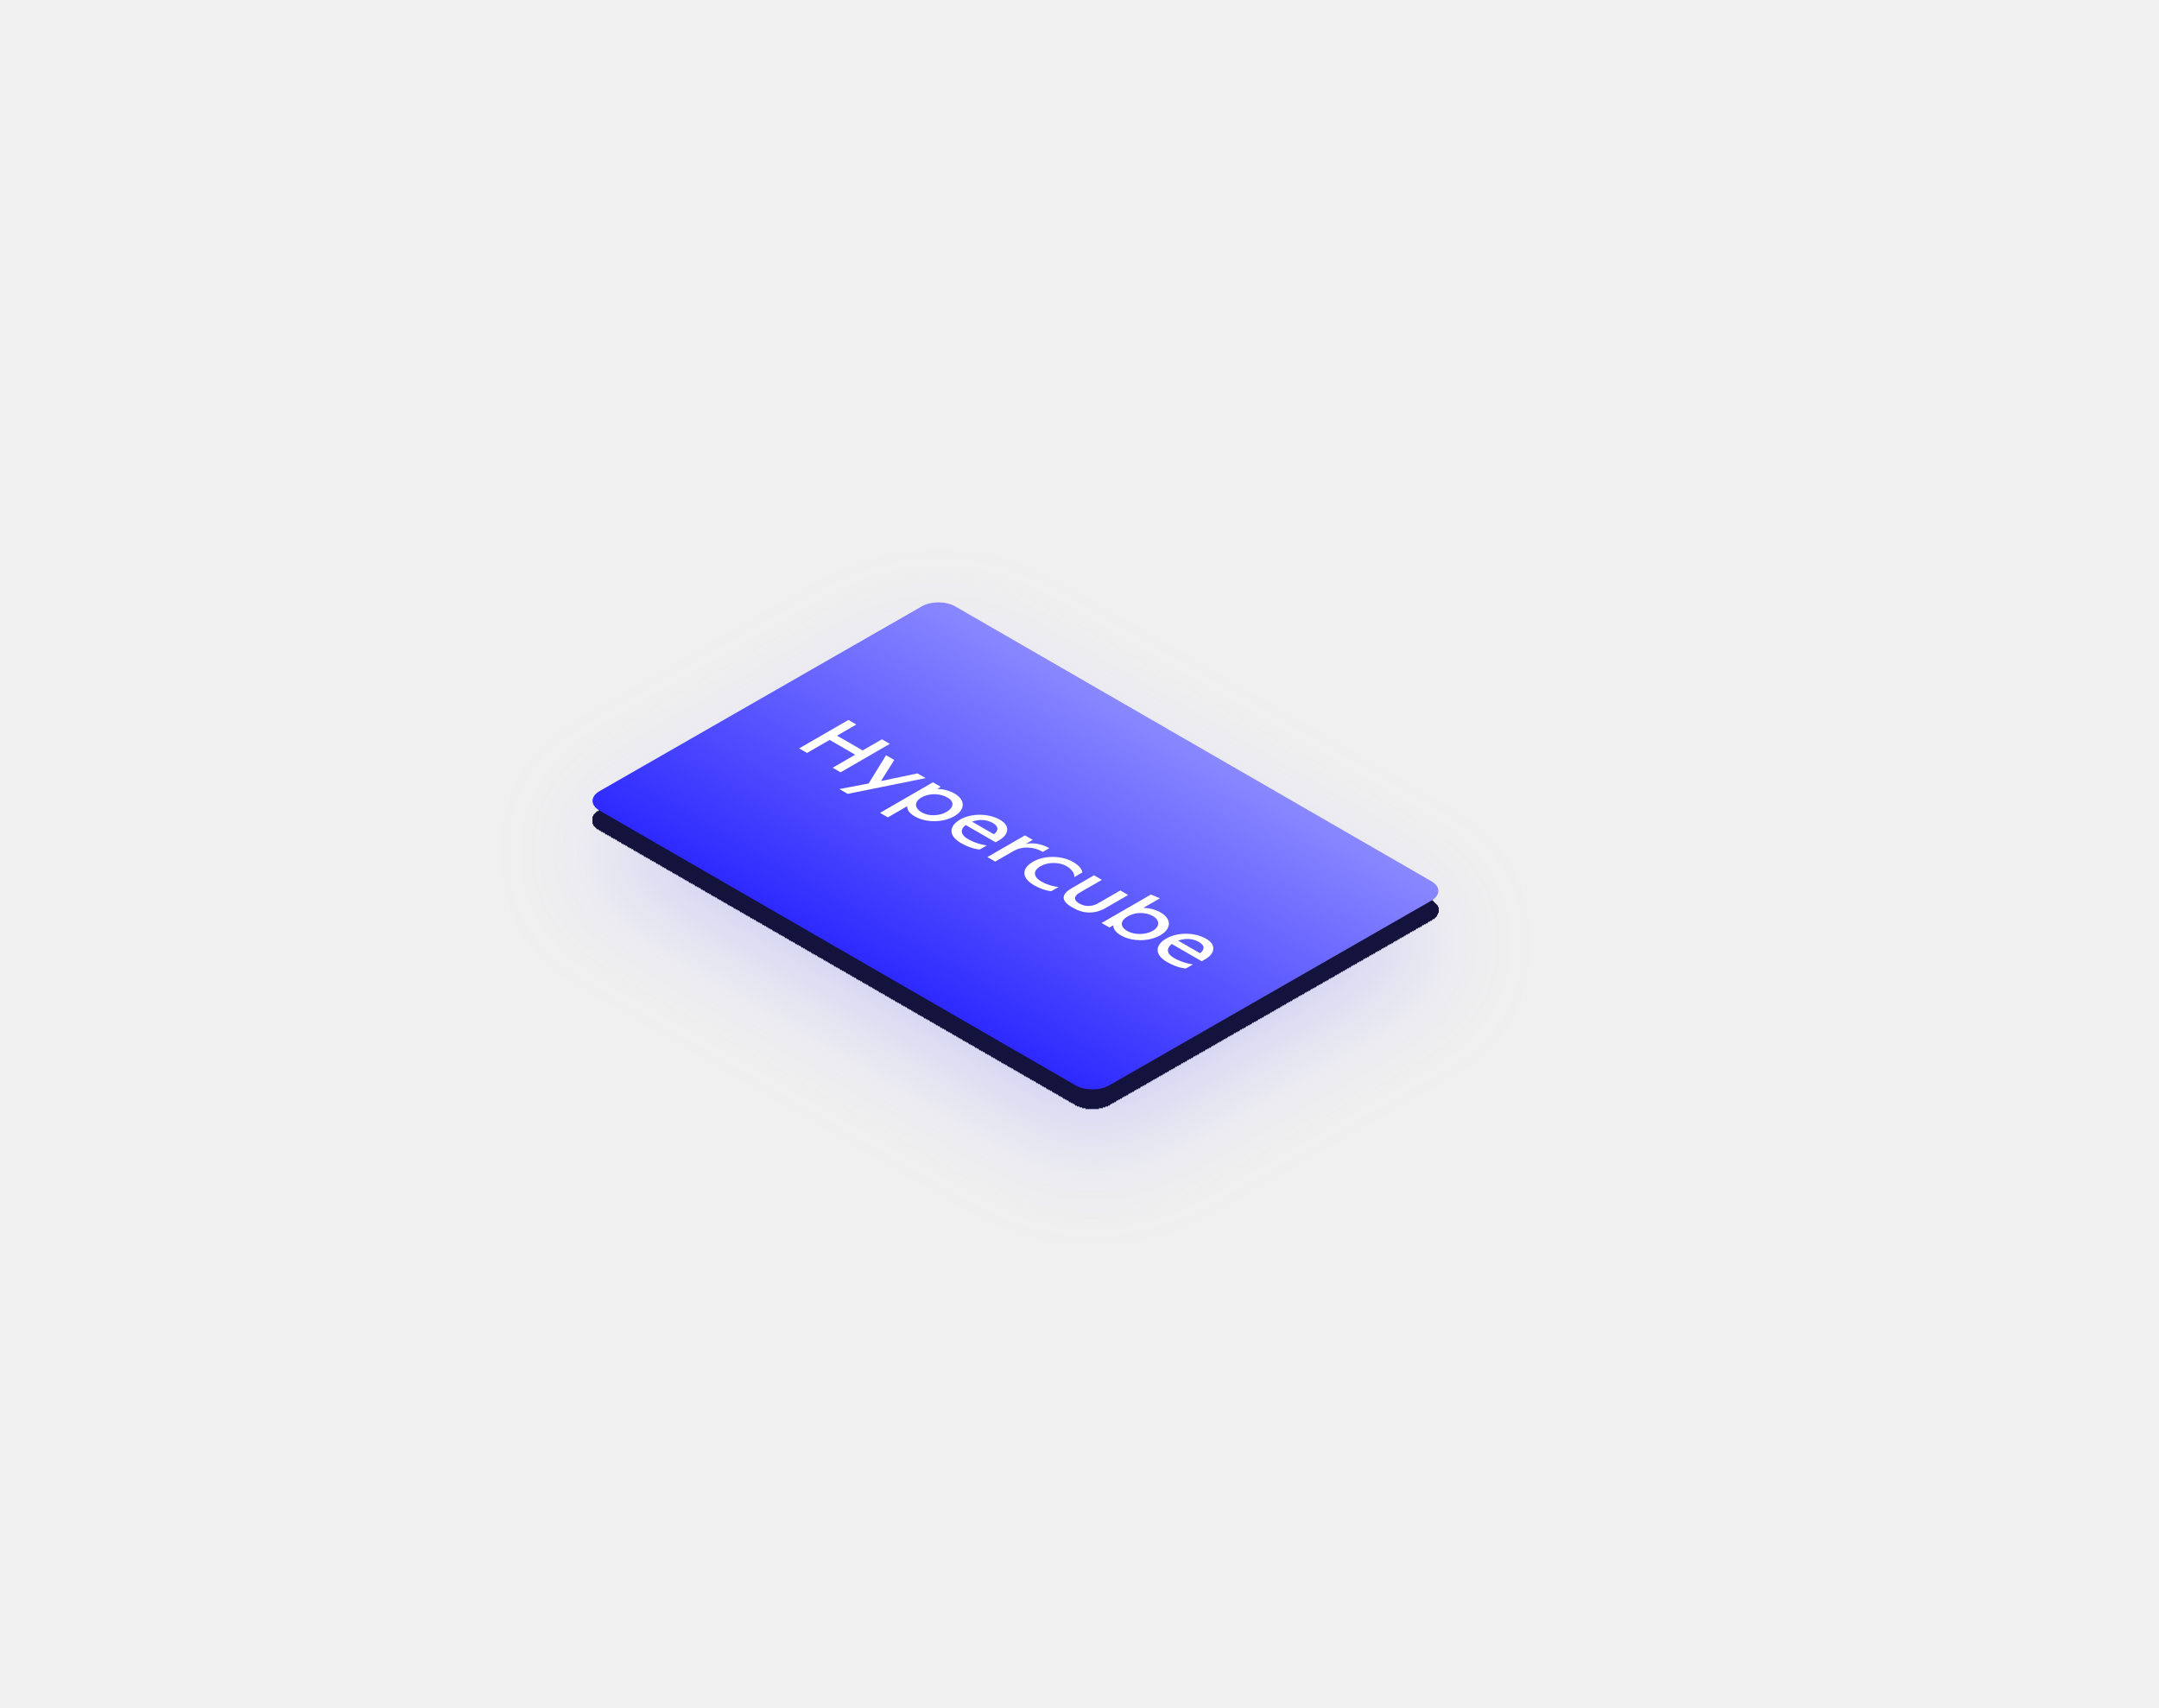
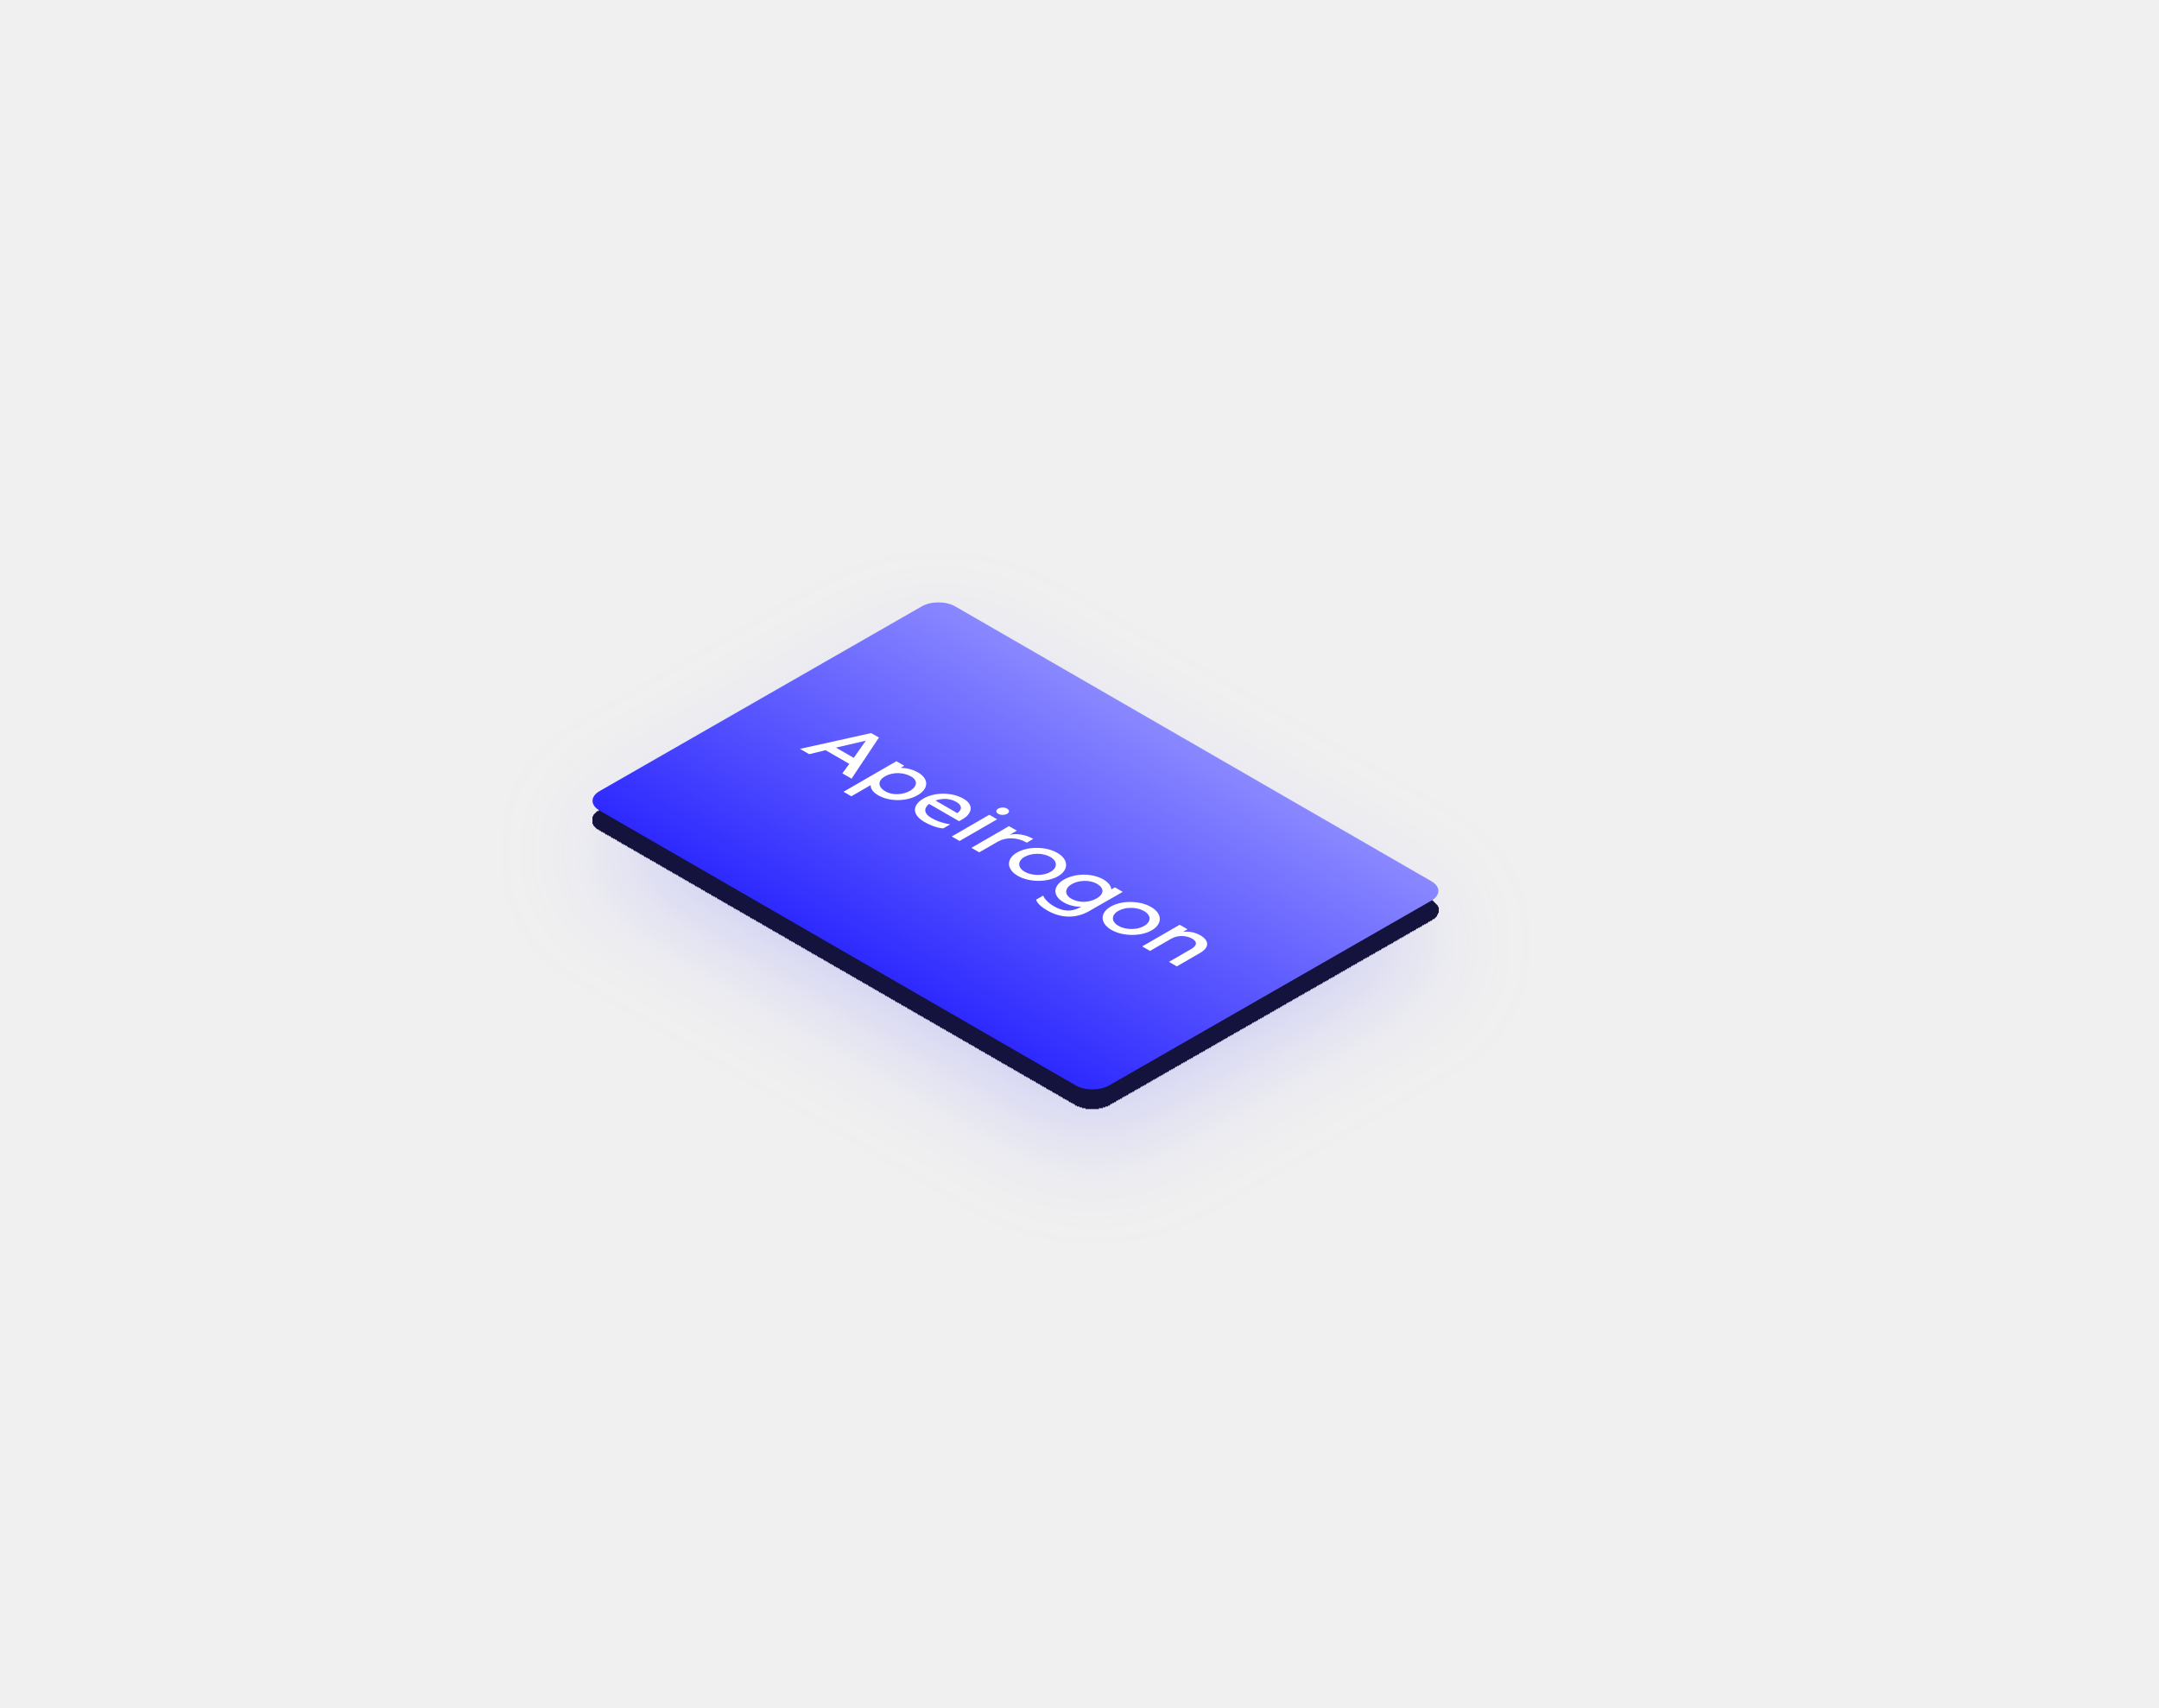
<svg xmlns="http://www.w3.org/2000/svg" width="670" height="530" viewBox="0 0 670 530" fill="none">
  <g filter="url(#filter0_dd)">
    <path d="M444.197 279.527C447.083 277.872 447.091 275.178 444.214 273.517L296.431 188.202C293.568 186.549 288.929 186.545 286.056 188.192L186.054 245.539C183.168 247.194 183.16 249.888 186.037 251.549L333.819 336.863C336.682 338.516 341.322 338.521 344.195 336.873L444.197 279.527Z" fill="url(#paint0_linear)" />
  </g>
-   <path d="M273.687 229.453L267.697 232.911L259.748 228.322L265.738 224.864L263.284 223.448L247.995 232.274L250.449 233.691L257.452 229.648L265.4 234.237L258.397 238.28L260.852 239.697L276.141 230.87L273.687 229.453ZM260.491 244.896L263.081 246.391L287.264 241.503L284.719 240.034L273.393 242.413L277.514 235.874L274.97 234.406L269.565 243.167L260.491 244.896ZM273.099 252.279L275.531 253.683L281.543 250.212C281.476 251.135 281.971 252.279 283.885 253.384C287.443 255.437 292.712 255.307 296.112 253.345C299.512 251.382 299.76 248.327 296.202 246.273C294.513 245.298 292.441 244.856 290.82 244.856L291.946 244.206L289.514 242.802L273.099 252.279ZM286.092 252.162C283.907 250.901 283.457 248.951 285.979 247.495C288.523 246.026 291.901 246.286 294.085 247.547C296.269 248.808 295.954 250.706 293.747 251.98C291.541 253.254 288.276 253.423 286.092 252.162ZM298.203 261.649C301.603 263.612 304.058 263.651 304.058 263.651L306.242 262.39C306.219 262.377 303.269 262.078 300.41 260.427C297.775 258.907 298.135 257.243 299.667 256.047L308.966 261.415L310.092 260.765C312.907 259.141 313.74 256.398 310.362 254.448C306.76 252.368 301.423 252.355 297.933 254.37C294.578 256.307 294.105 259.284 298.203 261.649ZM301.671 255.02C302.706 254.578 305.521 253.941 308.066 255.41C310.61 256.879 309.236 258.348 308.426 258.92L301.671 255.02ZM306.415 266L308.847 267.404L314.679 264.037C317.201 262.633 320.668 262.685 323.618 264.388L325.622 263.231C323.145 261.801 320.218 261.464 318.259 261.97L320.511 260.671L318.079 259.267L306.415 266ZM321.01 274.816C322.203 275.505 324.387 276.454 326.279 276.584L328.53 275.284C328.53 275.284 325.873 275.154 323.149 273.581C320.559 272.086 320.537 270.201 322.946 268.81C325.153 267.536 328.666 267.484 330.962 268.81C333.754 270.422 333.372 272.229 333.372 272.229L335.871 270.786C335.804 269.629 334.543 268.407 333.101 267.575C329.319 265.391 323.982 265.482 320.582 267.445C317.182 269.408 316.664 272.307 321.01 274.816ZM332.803 281.65C334.266 282.495 338.207 284.64 343.161 281.78L350.096 277.776L347.664 276.372L340.661 280.415C340.661 280.415 337.937 282.144 334.942 280.415C331.947 278.686 334.942 277.113 334.942 277.113L341.945 273.07L339.513 271.666L332.578 275.67C327.624 278.53 331.339 280.805 332.803 281.65ZM347.852 290.312C351.41 292.366 356.679 292.236 360.079 290.273C363.479 288.31 363.727 285.255 360.169 283.201C358.48 282.226 356.409 281.784 354.787 281.784L359.966 278.795L357.152 277.638L341.863 286.464L344.317 287.881L345.488 287.179C345.465 288.076 345.961 289.22 347.852 290.312ZM349.834 288.96C347.672 287.712 347.424 285.879 349.969 284.41C352.491 282.954 355.666 283.097 357.827 284.345C360.011 285.606 359.944 287.621 357.737 288.895C355.53 290.169 352.018 290.221 349.834 288.96ZM362.17 298.578C365.57 300.54 368.025 300.579 368.025 300.579L370.209 299.319C370.186 299.306 367.237 299.007 364.377 297.356C361.742 295.835 362.103 294.171 363.634 292.975L372.933 298.344L374.059 297.694C376.874 296.069 377.707 293.326 374.329 291.376C370.727 289.296 365.39 289.283 361.9 291.298C358.545 293.235 358.072 296.212 362.17 298.578ZM365.638 291.948C366.674 291.506 369.488 290.869 372.033 292.338C374.577 293.807 373.204 295.276 372.393 295.848L365.638 291.948Z" fill="white" />
+   <path d="M248.255 232.424L251.115 234.075L256.204 232.827L263.567 237.078L261.405 240.016L264.265 241.667L272.754 228.915L270.345 227.524L248.255 232.424ZM259.424 232.034L268.701 229.877L264.941 235.219L259.424 232.034ZM261.764 245.735L264.196 247.139L270.208 243.668C270.14 244.591 270.636 245.735 272.55 246.84C276.107 248.893 281.376 248.763 284.777 246.801C288.177 244.838 288.424 241.783 284.867 239.729C283.178 238.754 281.106 238.312 279.485 238.312L280.611 237.662L278.179 236.258L261.764 245.735ZM274.756 245.618C272.572 244.357 272.122 242.407 274.644 240.951C277.188 239.482 280.566 239.742 282.75 241.003C284.934 242.264 284.619 244.162 282.412 245.436C280.206 246.71 276.941 246.879 274.756 245.618ZM286.868 255.105C290.268 257.068 292.722 257.107 292.722 257.107L294.906 255.846C294.884 255.833 291.934 255.534 289.075 253.883C286.44 252.363 286.8 250.699 288.331 249.503L297.631 254.871L298.757 254.221C301.572 252.597 302.405 249.854 299.027 247.904C295.424 245.824 290.088 245.811 286.598 247.826C283.243 249.763 282.77 252.74 286.868 255.105ZM290.335 248.476C291.371 248.034 294.186 247.397 296.73 248.866C299.275 250.335 297.901 251.804 297.091 252.376L290.335 248.476ZM309.761 252.567C310.549 253.022 311.765 253.022 312.531 252.58C313.319 252.125 313.319 251.423 312.531 250.968C311.765 250.526 310.549 250.526 309.761 250.981C308.996 251.423 308.996 252.125 309.761 252.567ZM295.35 259.612L297.782 261.016L309.446 254.283L307.014 252.879L295.35 259.612ZM301.457 263.138L303.889 264.542L309.721 261.175C312.243 259.771 315.71 259.823 318.66 261.526L320.664 260.369C318.187 258.939 315.26 258.601 313.301 259.108L315.553 257.808L313.121 256.404L301.457 263.138ZM315.826 271.823C319.361 273.864 324.946 273.916 328.346 271.953C331.746 269.99 331.678 266.753 328.143 264.713C324.608 262.672 319.001 262.633 315.601 264.596C312.201 266.558 312.291 269.782 315.826 271.823ZM318.01 270.562C315.714 269.236 315.759 267.208 317.943 265.948C320.15 264.674 323.662 264.648 325.959 265.974C328.256 267.299 328.211 269.327 326.004 270.601C323.82 271.862 320.307 271.888 318.01 270.562ZM325.024 282.593C329.843 285.375 334.549 284.764 337.949 282.801L348.42 276.808L345.988 275.404L344.862 276.054C344.862 275.118 344.096 273.922 342.407 272.947C338.85 270.893 333.558 271.036 330.158 272.999C326.758 274.962 326.533 278.004 330.091 280.058C331.959 281.137 333.918 281.436 335.472 281.423L335.202 281.579C332.477 283.152 329.73 282.814 327.096 281.293C324.236 279.642 323.741 277.952 323.741 277.952L321.557 279.213C321.557 279.213 321.624 280.63 325.024 282.593ZM332.432 278.914C330.248 277.653 330.406 275.664 332.612 274.39C334.819 273.116 338.242 273.038 340.426 274.299C342.588 275.547 342.835 277.38 340.313 278.836C337.769 280.305 334.594 280.162 332.432 278.914ZM344.896 288.605C348.431 290.646 354.016 290.698 357.416 288.735C360.816 286.772 360.748 283.536 357.213 281.495C353.678 279.454 348.071 279.415 344.671 281.378C341.271 283.341 341.361 286.564 344.896 288.605ZM347.08 287.344C344.784 286.018 344.829 283.991 347.013 282.73C349.22 281.456 352.732 281.43 355.029 282.756C357.326 284.082 357.281 286.109 355.074 287.383C352.89 288.644 349.377 288.67 347.08 287.344ZM372.513 290.301C369.676 288.664 367.087 289.248 367.087 289.248L368.528 288.417L366.096 287.013L354.454 293.733L356.886 295.137L363.439 291.354C365.623 290.093 368.303 290.366 369.991 291.341C371.59 292.264 371.545 293.46 369.676 294.539L362.763 298.53L365.195 299.934L372.356 295.8C375.553 293.954 375.125 291.809 372.513 290.301Z" fill="white" />
  <defs>
    <filter id="filter0_dd" x="151.885" y="170.959" width="326.482" height="215.147" filterUnits="userSpaceOnUse" color-interpolation-filters="sRGB">
      <feFlood flood-opacity="0" result="BackgroundImageFix" />
      <feColorMatrix in="SourceAlpha" type="matrix" values="0 0 0 0 0 0 0 0 0 0 0 0 0 0 0 0 0 0 127 0" />
      <feOffset dy="16" />
      <feGaussianBlur stdDeviation="16" />
      <feColorMatrix type="matrix" values="0 0 0 0 0.541 0 0 0 0 0.533 0 0 0 0 1 0 0 0 0.32 0" />
      <feBlend mode="normal" in2="BackgroundImageFix" result="effect1_dropShadow" />
      <feColorMatrix in="SourceAlpha" type="matrix" values="0 0 0 0 0 0 0 0 0 0 0 0 0 0 0 0 0 0 127 0" />
      <feOffset dy="6" />
      <feColorMatrix type="matrix" values="0 0 0 0 0.078 0 0 0 0 0.075 0 0 0 0 0.239 0 0 0 1 0" />
      <feBlend mode="normal" in2="effect1_dropShadow" result="effect2_dropShadow" />
      <feBlend mode="normal" in="SourceGraphic" in2="effect2_dropShadow" result="shape" />
    </filter>
    <linearGradient id="paint0_linear" x1="370.338" y1="230.869" x2="290.888" y2="368.493" gradientUnits="userSpaceOnUse">
      <stop stop-color="#8A88FF" />
      <stop offset="1" stop-color="#0500FF" />
    </linearGradient>
  </defs>
</svg>
